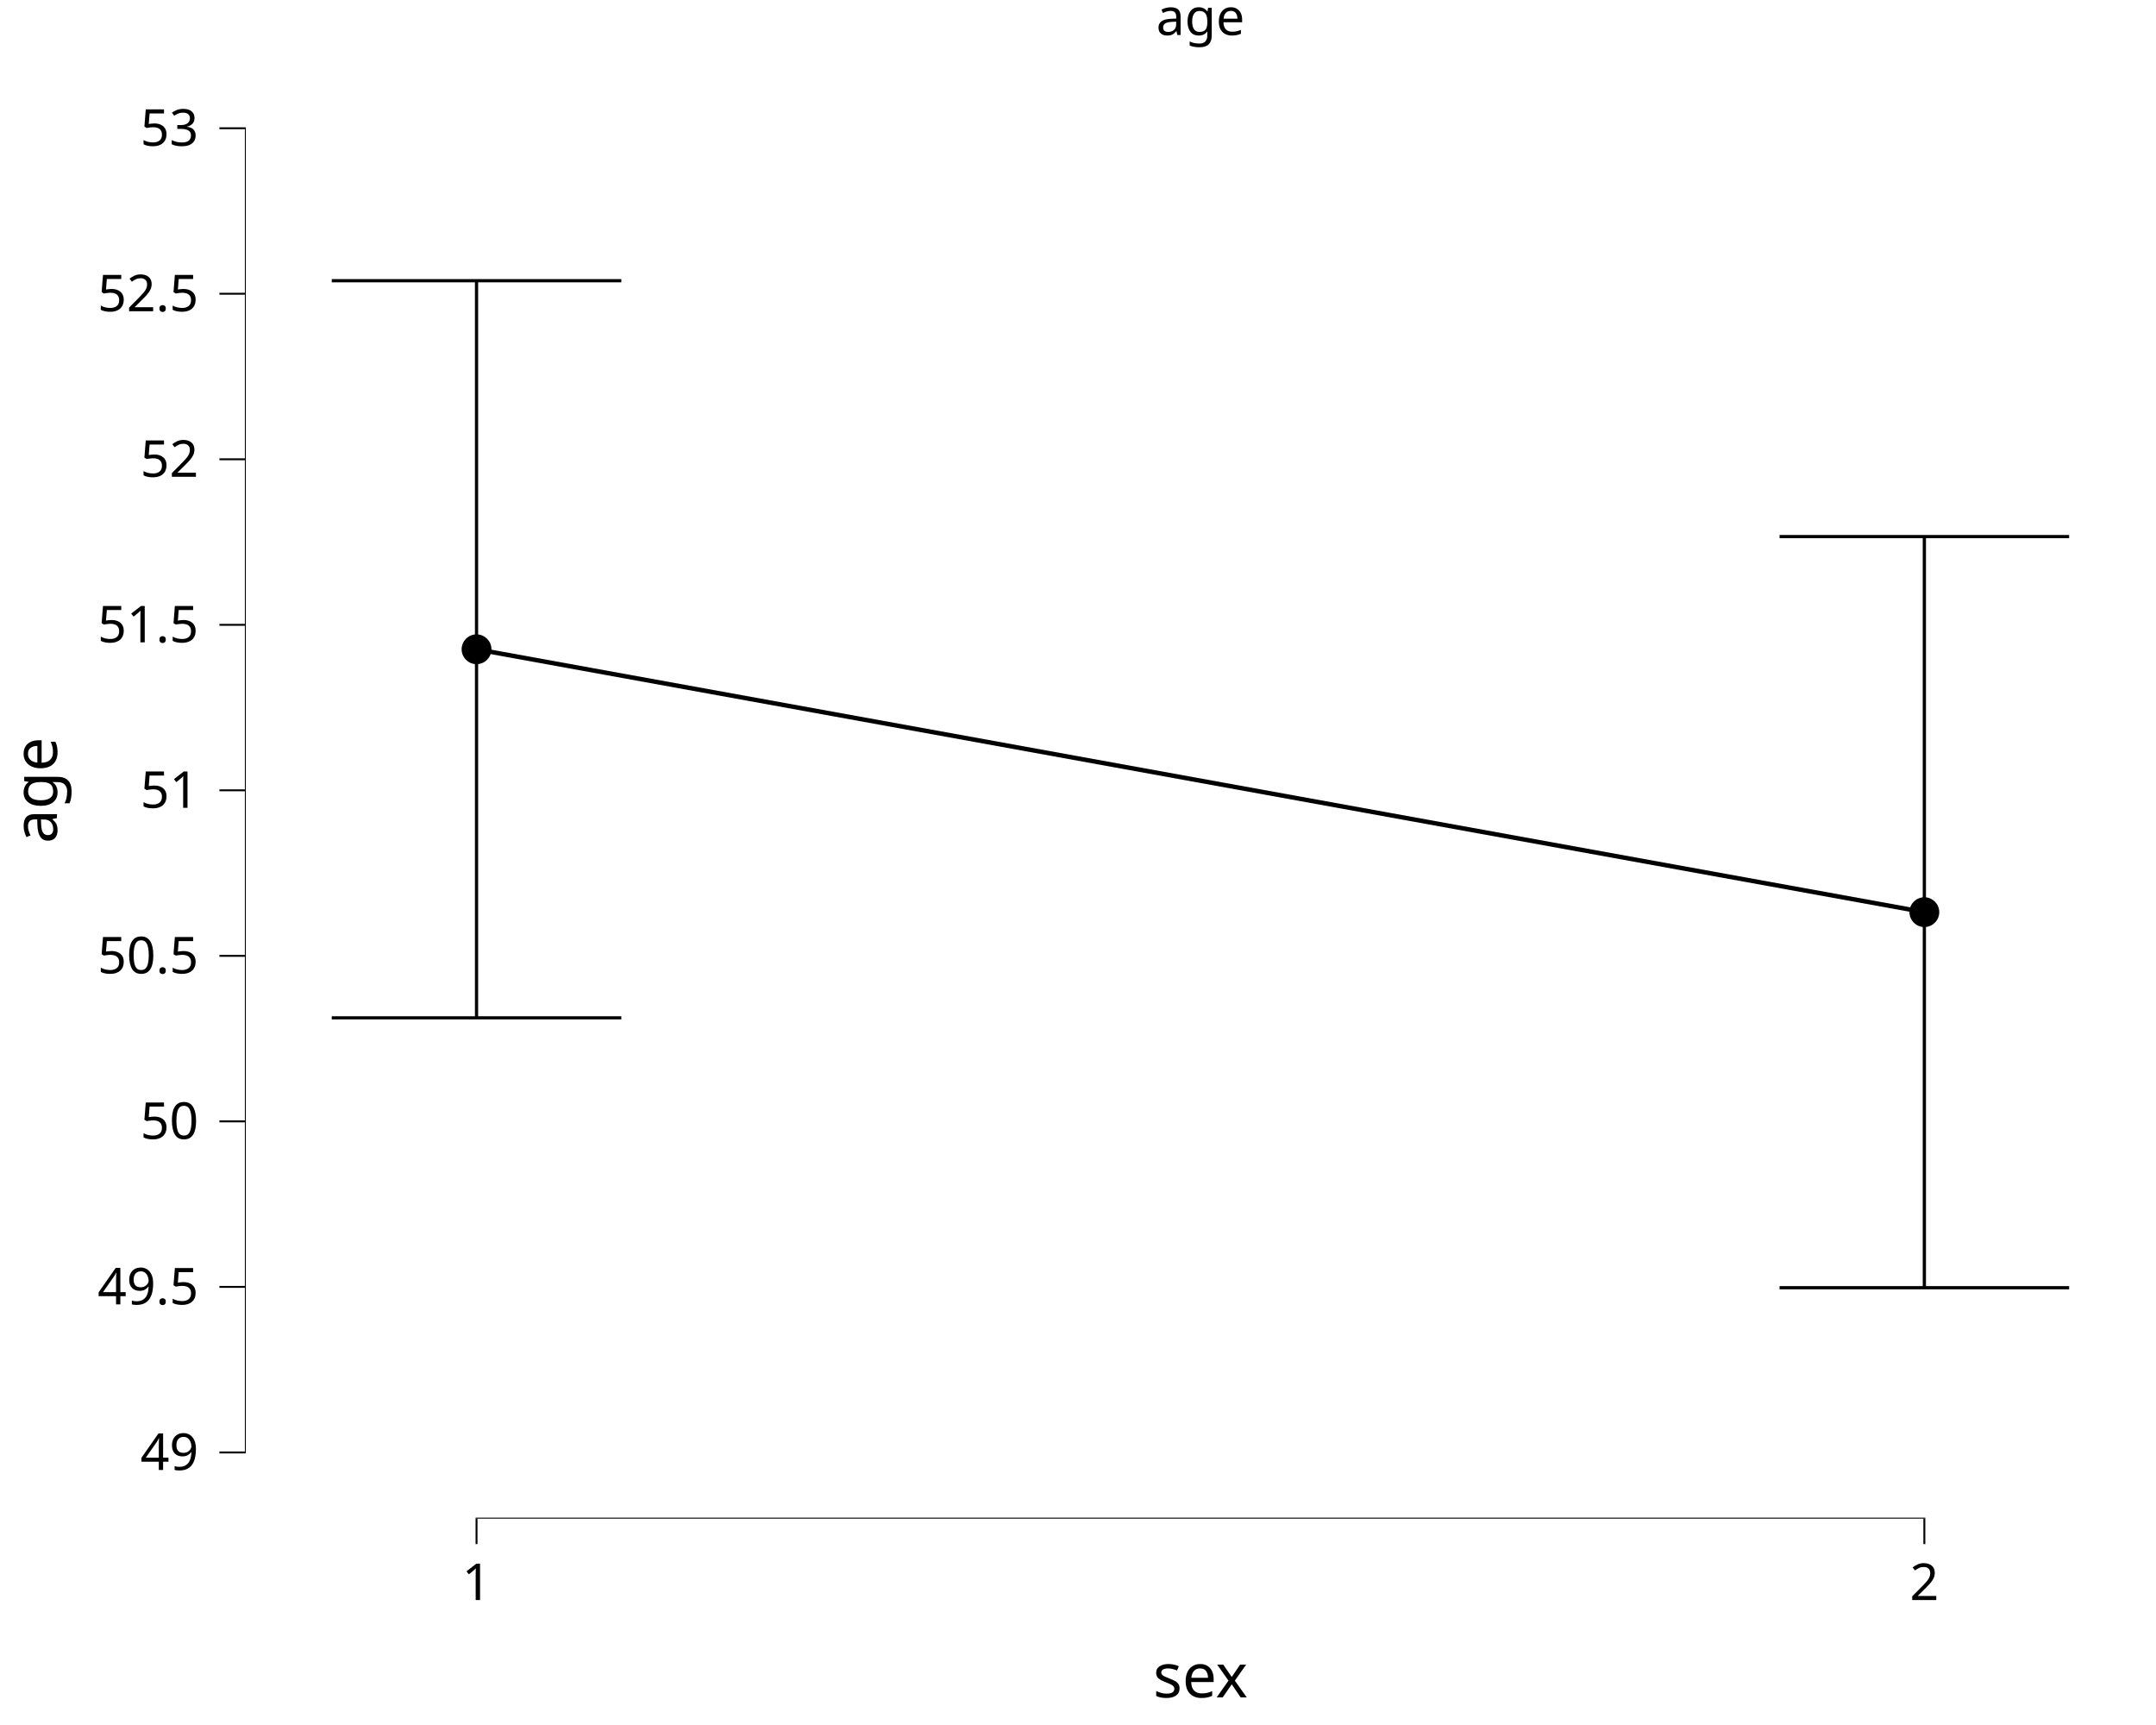
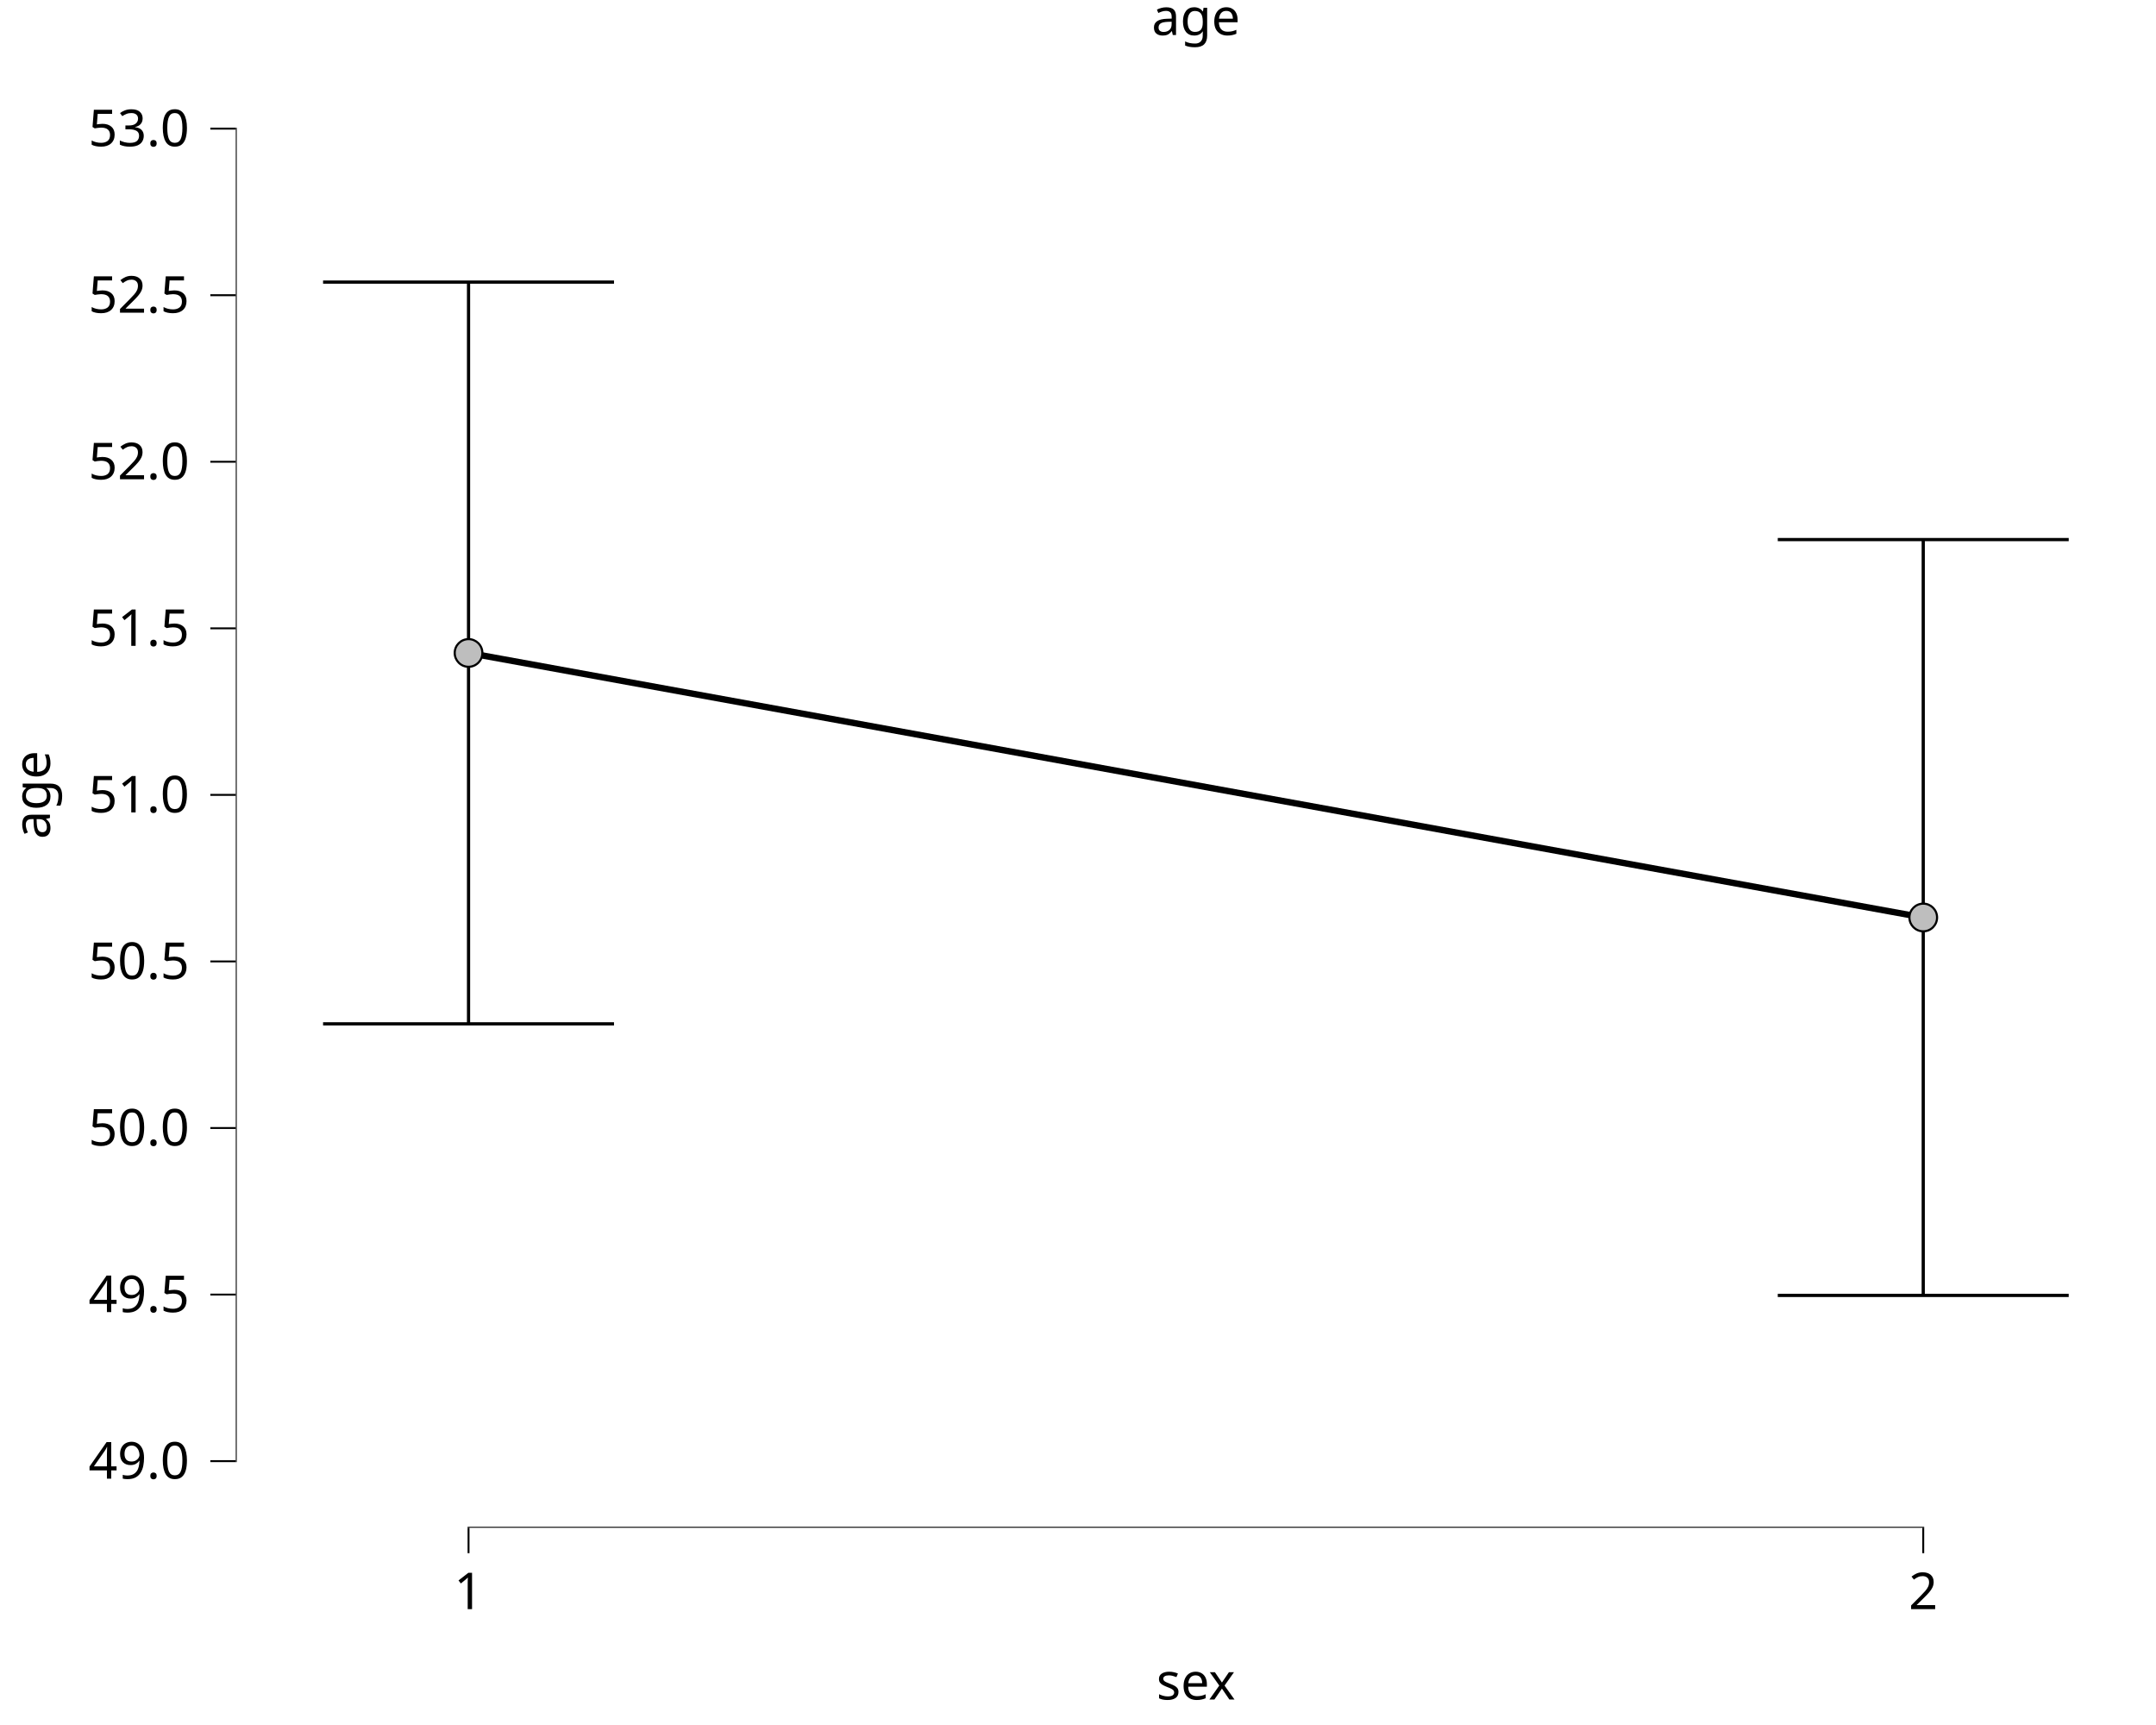
<svg xmlns="http://www.w3.org/2000/svg" class="svglite" data-engine-version="2.0" width="720.00pt" height="576.00pt" viewBox="0 0 720.00 576.00">
  <defs>
    <style type="text/css">
    .svglite line, .svglite polyline, .svglite polygon, .svglite path, .svglite rect, .svglite circle {
      fill: none;
      stroke: #000000;
      stroke-linecap: round;
      stroke-linejoin: round;
      stroke-miterlimit: 10.00;
    }
  </style>
  </defs>
  <rect width="100%" height="100%" style="stroke: none; fill: #FFFFFF;" />
  <defs>
    <clipPath id="cpMC4wMHw3MjAuMDB8MC4wMHw1NzYuMDA=">
      <rect x="0.00" y="0.00" width="720.00" height="576.00" />
    </clipPath>
  </defs>
  <g clip-path="url(#cpMC4wMHw3MjAuMDB8MC4wMHw1NzYuMDA=)">
-     <rect x="0.00" y="0.00" width="720.00" height="576.00" style="stroke-width: 10.67; stroke: none;" />
+     <rect x="-0" y="0.00" width="720.00" height="576.00" style="stroke-width: 10.67; stroke: none;" />
  </g>
  <defs>
-     <clipPath id="cpODEuNzh8NzIwLjAwfDIwLjcxfDUwNy4wOQ==">
-       <rect x="81.78" y="20.71" width="638.22" height="486.39" />
+     <clipPath id="cpNzguNzR8NzIwLjAwfDIwLjcxfDUxMC4xNA==">
+       <rect x="78.74" y="20.71" width="641.26" height="489.43" />
    </clipPath>
  </defs>
-   <g clip-path="url(#cpODEuNzh8NzIwLjAwfDIwLjcxfDUwNy4wOQ==)">
-     <rect x="81.78" y="20.71" width="638.22" height="486.39" style="stroke-width: 10.67; stroke: none;" />
-     <polyline points="110.79,93.73 207.49,93.73 " style="stroke-width: 1.07; stroke-linecap: butt;" />
-     <polyline points="159.14,93.73 159.14,339.87 " style="stroke-width: 1.07; stroke-linecap: butt;" />
-     <polyline points="110.79,339.87 207.49,339.87 " style="stroke-width: 1.07; stroke-linecap: butt;" />
-     <polyline points="594.29,179.17 690.99,179.17 " style="stroke-width: 1.07; stroke-linecap: butt;" />
-     <polyline points="642.64,179.17 642.64,429.99 " style="stroke-width: 1.07; stroke-linecap: butt;" />
-     <polyline points="594.29,429.99 690.99,429.99 " style="stroke-width: 1.07; stroke-linecap: butt;" />
-     <polyline points="159.14,216.80 642.64,304.58 " style="stroke-width: 1.49; stroke-linecap: butt;" />
-     <circle cx="159.14" cy="216.80" r="4.62" style="stroke-width: 0.71; fill: #000000;" />
-     <circle cx="642.64" cy="304.58" r="4.62" style="stroke-width: 0.71; fill: #000000;" />
-     <line x1="158.83" y1="507.09" x2="642.96" y2="507.09" style="stroke-width: 0.64; stroke-linecap: butt;" />
-     <line x1="81.78" y1="485.30" x2="81.78" y2="42.50" style="stroke-width: 0.64; stroke-linecap: butt;" />
-     <rect x="81.78" y="20.71" width="638.22" height="486.39" style="stroke-width: 0.00; stroke: none;" />
+   <g clip-path="url(#cpNzguNzR8NzIwLjAwfDIwLjcxfDUxMC4xNA==)">
+     <rect x="78.74" y="20.71" width="641.26" height="489.43" style="stroke-width: 10.67; stroke: none;" />
+     <polyline points="107.89,94.19 205.05,94.19 " style="stroke-width: 1.07; stroke-linecap: butt;" />
+     <polyline points="156.47,94.19 156.47,341.87 " style="stroke-width: 1.07; stroke-linecap: butt;" />
+     <polyline points="107.89,341.87 205.05,341.87 " style="stroke-width: 1.07; stroke-linecap: butt;" />
+     <polyline points="593.69,180.17 690.85,180.17 " style="stroke-width: 1.07; stroke-linecap: butt;" />
+     <polyline points="642.27,180.17 642.27,432.55 " style="stroke-width: 1.07; stroke-linecap: butt;" />
+     <polyline points="593.69,432.55 690.85,432.55 " style="stroke-width: 1.07; stroke-linecap: butt;" />
+     <polyline points="156.47,218.03 642.27,306.36 " style="stroke-width: 2.13; stroke-linecap: butt;" />
+     <circle cx="156.47" cy="218.03" r="4.62" style="stroke-width: 0.71; fill: #BEBEBE;" />
+     <circle cx="642.27" cy="306.36" r="4.62" style="stroke-width: 0.71; fill: #BEBEBE;" />
+     <line x1="156.15" y1="510.14" x2="642.59" y2="510.14" style="stroke-width: 0.64; stroke-linecap: butt;" />
+     <line x1="78.74" y1="488.21" x2="78.74" y2="42.64" style="stroke-width: 0.64; stroke-linecap: butt;" />
+     <rect x="78.74" y="20.71" width="641.26" height="489.43" style="stroke-width: 0.00; stroke: none;" />
  </g>
  <g clip-path="url(#cpMC4wMHw3MjAuMDB8MC4wMHw1NzYuMDA=)">
-     <polyline points="81.78,507.09 81.78,20.71 " style="stroke-width: 0.00; stroke: none; stroke-linecap: butt;" />
-     <text x="66.31" y="490.84" text-anchor="end" style="font-size: 17.00px; font-family: sans;" textLength="18.91px" lengthAdjust="spacingAndGlyphs">49</text>
-     <text x="66.31" y="435.56" text-anchor="end" style="font-size: 17.00px; font-family: sans;" textLength="33.09px" lengthAdjust="spacingAndGlyphs">49.5</text>
-     <text x="66.31" y="380.29" text-anchor="end" style="font-size: 17.00px; font-family: sans;" textLength="18.91px" lengthAdjust="spacingAndGlyphs">50</text>
-     <text x="66.31" y="325.02" text-anchor="end" style="font-size: 17.00px; font-family: sans;" textLength="33.09px" lengthAdjust="spacingAndGlyphs">50.5</text>
-     <text x="66.31" y="269.75" text-anchor="end" style="font-size: 17.00px; font-family: sans;" textLength="18.91px" lengthAdjust="spacingAndGlyphs">51</text>
-     <text x="66.31" y="214.48" text-anchor="end" style="font-size: 17.00px; font-family: sans;" textLength="33.09px" lengthAdjust="spacingAndGlyphs">51.5</text>
-     <text x="66.31" y="159.21" text-anchor="end" style="font-size: 17.00px; font-family: sans;" textLength="18.91px" lengthAdjust="spacingAndGlyphs">52</text>
-     <text x="66.31" y="103.94" text-anchor="end" style="font-size: 17.00px; font-family: sans;" textLength="33.09px" lengthAdjust="spacingAndGlyphs">52.5</text>
-     <text x="66.31" y="48.67" text-anchor="end" style="font-size: 17.00px; font-family: sans;" textLength="18.91px" lengthAdjust="spacingAndGlyphs">53</text>
-     <polyline points="73.28,484.99 81.78,484.99 " style="stroke-width: 0.64; stroke-linecap: butt;" />
-     <polyline points="73.28,429.71 81.78,429.71 " style="stroke-width: 0.64; stroke-linecap: butt;" />
-     <polyline points="73.28,374.44 81.78,374.44 " style="stroke-width: 0.64; stroke-linecap: butt;" />
-     <polyline points="73.28,319.17 81.78,319.17 " style="stroke-width: 0.64; stroke-linecap: butt;" />
-     <polyline points="73.28,263.90 81.78,263.90 " style="stroke-width: 0.64; stroke-linecap: butt;" />
-     <polyline points="73.28,208.63 81.78,208.63 " style="stroke-width: 0.64; stroke-linecap: butt;" />
-     <polyline points="73.28,153.36 81.78,153.36 " style="stroke-width: 0.64; stroke-linecap: butt;" />
-     <polyline points="73.28,98.09 81.78,98.09 " style="stroke-width: 0.64; stroke-linecap: butt;" />
-     <polyline points="73.28,42.82 81.78,42.82 " style="stroke-width: 0.64; stroke-linecap: butt;" />
-     <polyline points="81.78,507.09 720.00,507.09 " style="stroke-width: 0.00; stroke: none; stroke-linecap: butt;" />
-     <polyline points="159.14,515.60 159.14,507.09 " style="stroke-width: 0.64; stroke-linecap: butt;" />
-     <polyline points="642.64,515.60 642.64,507.09 " style="stroke-width: 0.64; stroke-linecap: butt;" />
-     <text x="159.14" y="534.27" text-anchor="middle" style="font-size: 17.00px; font-family: sans;" textLength="9.46px" lengthAdjust="spacingAndGlyphs">1</text>
-     <text x="642.64" y="534.27" text-anchor="middle" style="font-size: 17.00px; font-family: sans;" textLength="9.46px" lengthAdjust="spacingAndGlyphs">2</text>
-     <text x="400.89" y="566.78" text-anchor="middle" style="font-size: 20.40px; font-family: sans;" textLength="31.76px" lengthAdjust="spacingAndGlyphs">sex</text>
-     <text transform="translate(19.02,263.90) rotate(-90)" text-anchor="middle" style="font-size: 20.40px; font-family: sans;" textLength="34.04px" lengthAdjust="spacingAndGlyphs">age</text>
-     <text x="400.89" y="11.70" text-anchor="middle" style="font-size: 17.00px; font-family: sans;" textLength="28.37px" lengthAdjust="spacingAndGlyphs">age</text>
+     <polyline points="78.74,510.14 78.74,20.71 " style="stroke-width: 0.00; stroke: none; stroke-linecap: butt;" />
+     <text x="63.26" y="493.74" text-anchor="end" style="font-size: 17.00px; font-family: sans;" textLength="33.09px" lengthAdjust="spacingAndGlyphs">49.0</text>
+     <text x="63.26" y="438.13" text-anchor="end" style="font-size: 17.00px; font-family: sans;" textLength="33.09px" lengthAdjust="spacingAndGlyphs">49.5</text>
+     <text x="63.26" y="382.51" text-anchor="end" style="font-size: 17.00px; font-family: sans;" textLength="33.09px" lengthAdjust="spacingAndGlyphs">50.0</text>
+     <text x="63.26" y="326.89" text-anchor="end" style="font-size: 17.00px; font-family: sans;" textLength="33.09px" lengthAdjust="spacingAndGlyphs">50.5</text>
+     <text x="63.26" y="271.27" text-anchor="end" style="font-size: 17.00px; font-family: sans;" textLength="33.09px" lengthAdjust="spacingAndGlyphs">51.0</text>
+     <text x="63.26" y="215.66" text-anchor="end" style="font-size: 17.00px; font-family: sans;" textLength="33.09px" lengthAdjust="spacingAndGlyphs">51.5</text>
+     <text x="63.26" y="160.04" text-anchor="end" style="font-size: 17.00px; font-family: sans;" textLength="33.09px" lengthAdjust="spacingAndGlyphs">52.0</text>
+     <text x="63.26" y="104.42" text-anchor="end" style="font-size: 17.00px; font-family: sans;" textLength="33.09px" lengthAdjust="spacingAndGlyphs">52.5</text>
+     <text x="63.26" y="48.80" text-anchor="end" style="font-size: 17.00px; font-family: sans;" textLength="33.09px" lengthAdjust="spacingAndGlyphs">53.0</text>
+     <polyline points="70.24,487.89 78.74,487.89 " style="stroke-width: 0.64; stroke-linecap: butt;" />
+     <polyline points="70.24,432.28 78.74,432.28 " style="stroke-width: 0.64; stroke-linecap: butt;" />
+     <polyline points="70.24,376.66 78.74,376.66 " style="stroke-width: 0.64; stroke-linecap: butt;" />
+     <polyline points="70.24,321.04 78.74,321.04 " style="stroke-width: 0.64; stroke-linecap: butt;" />
+     <polyline points="70.24,265.42 78.74,265.42 " style="stroke-width: 0.64; stroke-linecap: butt;" />
+     <polyline points="70.24,209.81 78.74,209.81 " style="stroke-width: 0.64; stroke-linecap: butt;" />
+     <polyline points="70.24,154.19 78.74,154.19 " style="stroke-width: 0.64; stroke-linecap: butt;" />
+     <polyline points="70.24,98.57 78.74,98.57 " style="stroke-width: 0.64; stroke-linecap: butt;" />
+     <polyline points="70.24,42.95 78.74,42.95 " style="stroke-width: 0.64; stroke-linecap: butt;" />
+     <polyline points="78.74,510.14 720.00,510.14 " style="stroke-width: 0.00; stroke: none; stroke-linecap: butt;" />
+     <polyline points="156.47,518.64 156.47,510.14 " style="stroke-width: 0.64; stroke-linecap: butt;" />
+     <polyline points="642.27,518.64 642.27,510.14 " style="stroke-width: 0.64; stroke-linecap: butt;" />
+     <text x="156.47" y="537.32" text-anchor="middle" style="font-size: 17.00px; font-family: sans;" textLength="9.46px" lengthAdjust="spacingAndGlyphs">1</text>
+     <text x="642.27" y="537.32" text-anchor="middle" style="font-size: 17.00px; font-family: sans;" textLength="9.46px" lengthAdjust="spacingAndGlyphs">2</text>
+     <text x="399.37" y="567.49" text-anchor="middle" style="font-size: 17.00px; font-family: sans;" textLength="26.47px" lengthAdjust="spacingAndGlyphs">sex</text>
+     <text transform="translate(16.68,265.42) rotate(-90)" text-anchor="middle" style="font-size: 17.00px; font-family: sans;" textLength="28.37px" lengthAdjust="spacingAndGlyphs">age</text>
+     <text x="399.37" y="11.70" text-anchor="middle" style="font-size: 17.00px; font-family: sans;" textLength="28.37px" lengthAdjust="spacingAndGlyphs">age</text>
  </g>
</svg>
